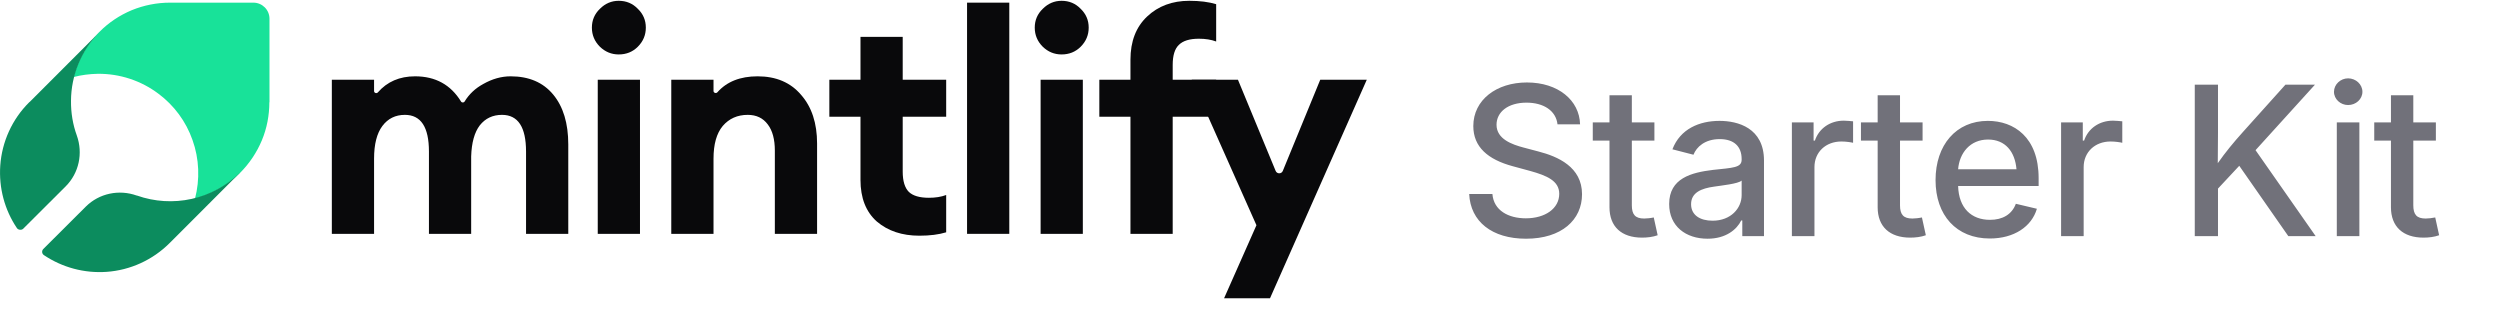
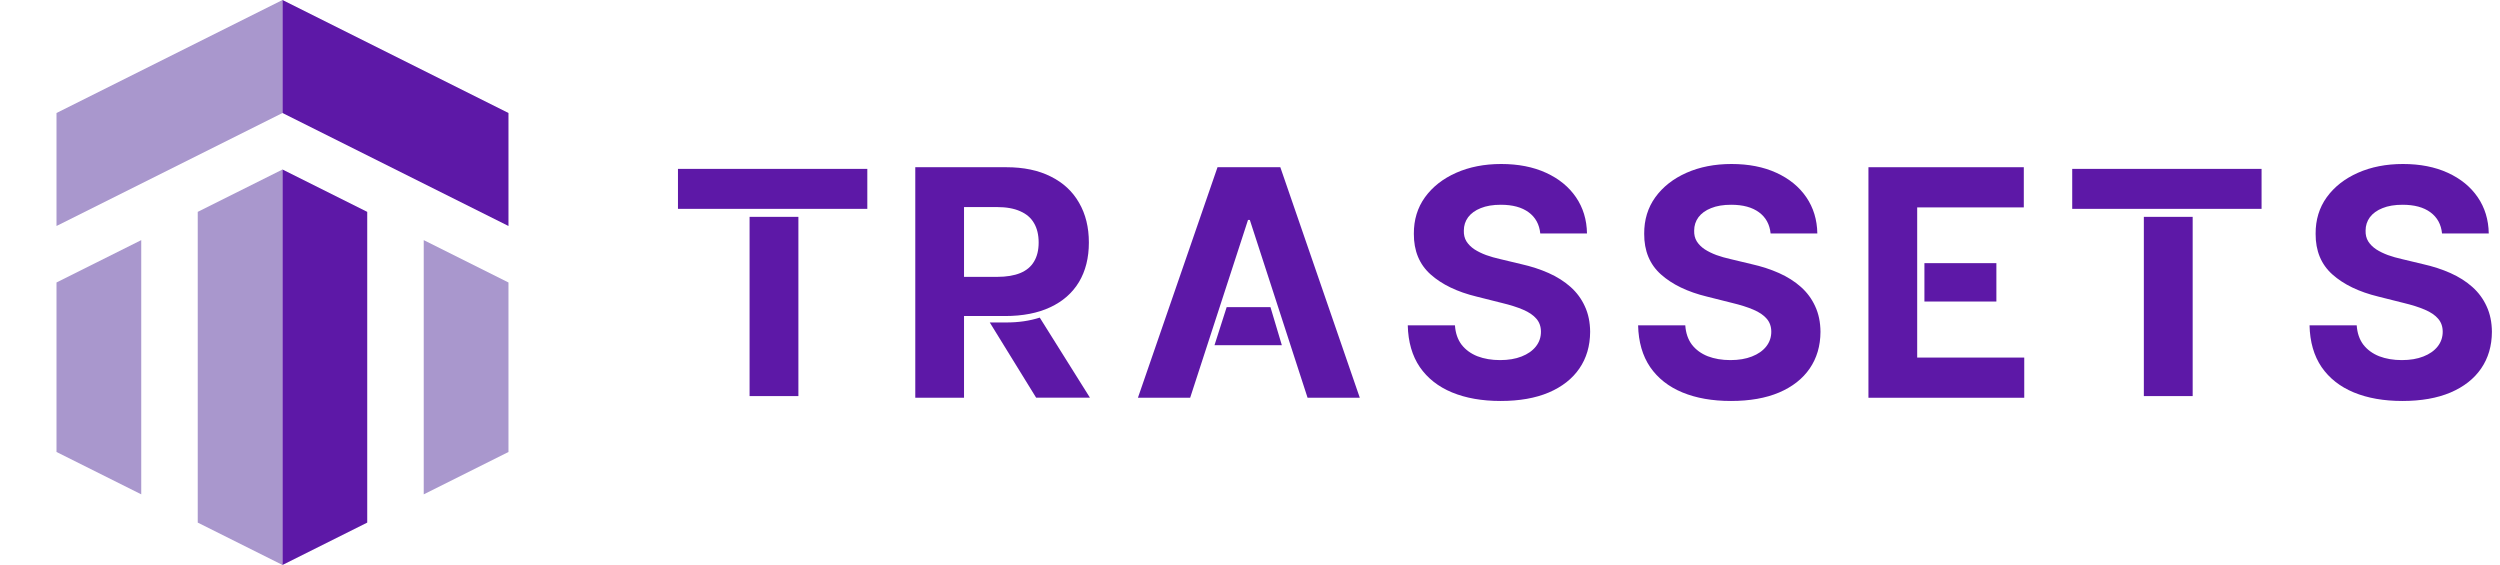
- <svg xmlns="http://www.w3.org/2000/svg" width="180" height="23" viewBox="0 0 180 23" fill="none">
-   <path d="M91.44 21.476H88.133L90.464 16.216L85.802 5.74H89.132L91.847 12.307C91.943 12.536 92.268 12.536 92.362 12.306L95.058 5.74H98.409L91.44 21.476Z" fill="#09090B" />
-   <path d="M81.393 16.837V8.403H79.152V5.74H81.393V4.297C81.393 2.98 81.792 1.944 82.592 1.19C83.391 0.435 84.404 0.058 85.633 0.058C86.387 0.058 87.031 0.139 87.564 0.302V2.988C87.208 2.854 86.794 2.788 86.32 2.788C85.655 2.788 85.174 2.936 84.878 3.232C84.582 3.513 84.434 3.994 84.434 4.674V5.74H87.564V8.403H84.434V16.837H81.393Z" fill="#09090B" />
-   <path d="M76.433 3.92C75.915 3.92 75.463 3.735 75.079 3.365C74.694 2.98 74.502 2.521 74.502 1.989C74.502 1.456 74.694 1.005 75.079 0.635C75.463 0.25 75.915 0.058 76.433 0.058C76.98 0.058 77.438 0.25 77.809 0.635C78.193 1.005 78.386 1.456 78.386 1.989C78.386 2.521 78.193 2.98 77.809 3.365C77.438 3.735 76.98 3.92 76.433 3.92ZM74.924 16.837V5.74H77.964V16.837H74.924Z" fill="#09090B" />
-   <path d="M69.628 16.837V0.191H72.669V16.837H69.628Z" fill="#09090B" />
-   <path d="M66.194 16.97C64.951 16.97 63.93 16.63 63.131 15.949C62.347 15.254 61.955 14.255 61.955 12.953V8.403H59.713V5.74H61.955V2.655H64.995V5.74H68.125V8.403H64.995V12.354C64.995 13.034 65.143 13.523 65.439 13.819C65.735 14.1 66.216 14.24 66.882 14.24C67.355 14.24 67.769 14.174 68.125 14.04V16.726C67.592 16.889 66.948 16.97 66.194 16.97Z" fill="#09090B" />
-   <path d="M48.332 16.837V5.74H51.373V6.551C51.373 6.688 51.559 6.748 51.65 6.646C52.328 5.879 53.293 5.495 54.546 5.495C55.878 5.495 56.921 5.939 57.676 6.827C58.445 7.7 58.83 8.869 58.83 10.334V16.837H55.789V10.844C55.789 10.03 55.619 9.402 55.279 8.958C54.939 8.499 54.458 8.27 53.836 8.27C53.096 8.27 52.497 8.536 52.038 9.069C51.594 9.601 51.373 10.386 51.373 11.421V16.837H48.332Z" fill="#09090B" />
-   <path d="M44.547 3.92C44.029 3.92 43.578 3.735 43.193 3.365C42.809 2.98 42.616 2.521 42.616 1.989C42.616 1.456 42.809 1.005 43.193 0.635C43.578 0.25 44.029 0.058 44.547 0.058C45.095 0.058 45.553 0.25 45.923 0.635C46.308 1.005 46.5 1.456 46.5 1.989C46.5 2.521 46.308 2.98 45.923 3.365C45.553 3.735 45.095 3.92 44.547 3.92ZM43.038 16.837V5.74H46.079V16.837H43.038Z" fill="#09090B" />
-   <path d="M37.875 16.837V10.911C37.875 9.15 37.298 8.27 36.144 8.27C35.478 8.27 34.945 8.521 34.546 9.024C34.161 9.527 33.954 10.275 33.924 11.266V16.837H30.884V10.911C30.884 9.15 30.306 8.27 29.152 8.27C28.472 8.27 27.932 8.536 27.532 9.069C27.133 9.601 26.933 10.386 26.933 11.421V16.837H23.892V5.74H26.933V6.559C26.933 6.695 27.116 6.755 27.206 6.652C27.878 5.881 28.771 5.495 29.885 5.495C31.349 5.495 32.452 6.1 33.193 7.309C33.252 7.404 33.395 7.403 33.454 7.307C33.774 6.78 34.219 6.361 34.79 6.05C35.441 5.68 36.099 5.495 36.765 5.495C38.082 5.495 39.103 5.932 39.828 6.805C40.553 7.678 40.916 8.876 40.916 10.4V16.837H37.875Z" fill="#09090B" />
-   <path d="M19.403 7.362V1.35C19.403 0.705 18.879 0.191 18.244 0.191H12.235C11.291 0.191 10.357 0.378 9.487 0.733C8.618 1.098 7.824 1.621 7.16 2.295L7.114 2.341C6.235 3.23 5.609 4.333 5.291 5.548C5.861 5.399 6.45 5.324 7.039 5.314C8.609 5.296 10.151 5.801 11.403 6.745C12.534 7.586 13.394 8.746 13.861 10.083C14.347 11.438 14.403 12.916 14.039 14.309C15.244 13.991 16.356 13.364 17.244 12.486L17.291 12.439C17.954 11.775 18.487 10.98 18.851 10.111C19.216 9.241 19.393 8.306 19.393 7.362H19.403Z" fill="#18E299" />
-   <path d="M5.112 7.26C5.121 5.416 5.857 3.646 7.151 2.324L2.151 7.326C2.133 7.344 2.114 7.354 2.095 7.372C0.876 8.583 0.14 10.204 0.019 11.918C-0.092 13.52 0.327 15.103 1.22 16.426C1.306 16.552 1.537 16.593 1.667 16.472L4.73 13.417C5.689 12.458 5.987 11.033 5.531 9.757C5.242 8.965 5.103 8.117 5.112 7.26Z" fill="#0C8C5E" />
-   <path d="M17.262 12.44C16.303 13.38 15.102 14.032 13.799 14.321C12.486 14.61 11.127 14.526 9.861 14.079C9.861 14.079 9.851 14.079 9.842 14.079C8.567 13.622 7.142 13.921 6.183 14.871L3.12 17.926C2.99 18.056 3.009 18.27 3.167 18.373C4.489 19.258 6.072 19.686 7.673 19.574C9.386 19.453 10.997 18.717 12.216 17.497L12.263 17.451L17.262 12.449V12.44Z" fill="#0C8C5E" />
-   <text x="105" y="17" font-family="Inter, ui-sans-serif, system-ui, -apple-system, sans-serif" font-size="15" font-weight="500" fill="#71717A" letter-spacing="-0.01em">Starter Kit</text>
+ <svg xmlns="http://www.w3.org/2000/svg" width="177" height="40" viewBox="0 0 177 40" fill="none">
+   <path fill-rule="evenodd" clip-rule="evenodd" d="M10 17L4 20V32L10 35V17ZM14 37V15L20 12V40L14 37Z" fill="#A997CD" />
+   <path fill-rule="evenodd" clip-rule="evenodd" d="M26 37L20 40V12L26 15V37Z" fill="#5D18A7" />
+   <path fill-rule="evenodd" clip-rule="evenodd" d="M30 17L36 20V32L30 35V17Z" fill="#A997CD" />
+   <path d="M20 0L4 8V16L20 8V0Z" fill="#A997CD" />
+   <path d="M20 0L36 8V16L20 8V0Z" fill="#5D18A7" />
+   <path fill-rule="evenodd" clip-rule="evenodd" d="M48 14.787H61.406V11.957H48V14.787Z" fill="#5D18A7" />
+   <path fill-rule="evenodd" clip-rule="evenodd" d="M53.07 15.353V28.043H56.526V15.353H53.07Z" fill="#5D18A7" />
+   <path d="M64.802 28.161V11.839H71.242C72.475 11.839 73.527 12.059 74.398 12.5C75.275 12.936 75.942 13.555 76.398 14.357C76.861 15.154 77.092 16.092 77.092 17.171C77.092 18.255 76.858 19.187 76.391 19.968C75.923 20.744 75.246 21.339 74.358 21.753C73.476 22.168 72.408 22.375 71.154 22.375H66.842V19.602H70.596C71.255 19.602 71.802 19.511 72.238 19.331C72.674 19.15 72.998 18.879 73.21 18.517C73.428 18.156 73.537 17.707 73.537 17.171C73.537 16.629 73.428 16.172 73.21 15.8C72.998 15.428 72.671 15.146 72.23 14.955C71.794 14.758 71.245 14.66 70.58 14.66H68.253V28.161H64.802Z" fill="#5D18A7" />
+   <path d="M70.076 22.831L73.359 28.156H77.168L73.615 22.487C72.888 22.716 72.141 22.831 71.209 22.831H70.076Z" fill="#5D18A7" />
+   <path d="M84.263 28.161H80.565L86.2 11.839H90.647L96.274 28.161H92.576L88.487 15.569H88.36L84.263 28.161ZM86.848 21.745H89.949L90.754 24.439H85.987L86.848 21.745Z" fill="#5D18A7" />
+   <path d="M109.051 16.529C108.987 15.886 108.714 15.387 108.23 15.031C107.747 14.675 107.091 14.497 106.262 14.497C105.698 14.497 105.223 14.576 104.835 14.736C104.447 14.89 104.15 15.105 103.942 15.381C103.74 15.658 103.64 15.971 103.64 16.322C103.629 16.614 103.69 16.869 103.823 17.087C103.961 17.305 104.15 17.493 104.389 17.653C104.628 17.807 104.904 17.942 105.218 18.059C105.531 18.171 105.866 18.267 106.222 18.346L107.688 18.697C108.4 18.856 109.054 19.069 109.649 19.334C110.244 19.6 110.759 19.927 111.195 20.315C111.631 20.703 111.968 21.16 112.207 21.686C112.452 22.212 112.577 22.815 112.582 23.495C112.577 24.494 112.322 25.36 111.817 26.093C111.317 26.821 110.595 27.387 109.649 27.791C108.709 28.189 107.574 28.389 106.246 28.389C104.928 28.389 103.78 28.187 102.803 27.783C101.83 27.379 101.07 26.781 100.523 25.989C99.981 25.192 99.697 24.207 99.67 23.033H103.01C103.047 23.58 103.204 24.037 103.48 24.404C103.762 24.765 104.136 25.038 104.604 25.224C105.077 25.405 105.611 25.495 106.206 25.495C106.79 25.495 107.298 25.41 107.728 25.24C108.164 25.07 108.501 24.834 108.74 24.531C108.98 24.228 109.099 23.88 109.099 23.487C109.099 23.12 108.99 22.812 108.772 22.562C108.56 22.313 108.246 22.1 107.832 21.925C107.423 21.749 106.921 21.59 106.325 21.447L104.548 21C103.172 20.666 102.085 20.142 101.288 19.43C100.491 18.718 100.095 17.759 100.101 16.553C100.095 15.565 100.358 14.701 100.89 13.963C101.426 13.224 102.162 12.648 103.098 12.233C104.033 11.819 105.095 11.611 106.286 11.611C107.497 11.611 108.554 11.819 109.458 12.233C110.366 12.648 111.073 13.224 111.578 13.963C112.083 14.701 112.343 15.557 112.359 16.529H109.051Z" fill="#5D18A7" />
+   <path d="M125.359 16.529C125.295 15.886 125.022 15.387 124.538 15.031C124.055 14.675 123.398 14.497 122.57 14.497C122.006 14.497 121.531 14.576 121.143 14.736C120.755 14.89 120.457 15.105 120.25 15.381C120.048 15.658 119.947 15.971 119.947 16.322C119.937 16.614 119.998 16.869 120.131 17.087C120.269 17.305 120.457 17.493 120.697 17.653C120.936 17.807 121.212 17.942 121.525 18.059C121.839 18.171 122.174 18.267 122.53 18.346L123.996 18.697C124.708 18.856 125.362 19.069 125.957 19.334C126.552 19.6 127.067 19.927 127.503 20.315C127.939 20.703 128.276 21.16 128.515 21.686C128.76 22.212 128.885 22.815 128.89 23.495C128.885 24.494 128.629 25.36 128.125 26.093C127.625 26.821 126.903 27.387 125.957 27.791C125.016 28.189 123.882 28.389 122.554 28.389C121.236 28.389 120.088 28.187 119.111 27.783C118.138 27.379 117.378 26.781 116.831 25.989C116.289 25.192 116.005 24.207 115.978 23.033H119.318C119.355 23.58 119.512 24.037 119.788 24.404C120.07 24.765 120.444 25.038 120.912 25.224C121.385 25.405 121.919 25.495 122.514 25.495C123.098 25.495 123.606 25.41 124.036 25.24C124.472 25.07 124.809 24.834 125.048 24.531C125.287 24.228 125.407 23.88 125.407 23.487C125.407 23.12 125.298 22.812 125.08 22.562C124.868 22.313 124.554 22.1 124.14 21.925C123.731 21.749 123.228 21.59 122.633 21.447L120.856 21C119.48 20.666 118.393 20.142 117.596 19.43C116.799 18.718 116.403 17.759 116.409 16.553C116.403 15.565 116.666 14.701 117.198 13.963C117.734 13.224 118.47 12.648 119.405 12.233C120.341 11.819 121.403 11.611 122.593 11.611C123.805 11.611 124.862 11.819 125.766 12.233C126.674 12.648 127.381 13.224 127.886 13.963C128.39 14.701 128.651 15.557 128.667 16.529H125.359Z" fill="#5D18A7" />
+   <path d="M132.286 28.161V11.839H143.285V14.684H135.737V18.573V20.63V21.223V21.419V25.316H143.317V28.161H132.286Z" fill="#5D18A7" />
+   <rect x="136.249" y="18.631" width="5.095" height="2.717" fill="#5D18A7" />
+   <path fill-rule="evenodd" clip-rule="evenodd" d="M146.713 14.787H160.119V11.957H146.713V14.787Z" fill="#5D18A7" />
+   <path fill-rule="evenodd" clip-rule="evenodd" d="M151.784 15.353V28.043H155.241V15.353H151.784Z" fill="#5D18A7" />
+   <path d="M172.896 16.529C172.832 15.886 172.559 15.387 172.075 15.031C171.592 14.675 170.936 14.497 170.107 14.497C169.543 14.497 169.068 14.576 168.68 14.736C168.292 14.89 167.995 15.105 167.787 15.381C167.585 15.658 167.484 15.971 167.484 16.322C167.474 16.614 167.535 16.869 167.668 17.087C167.806 17.305 167.995 17.493 168.234 17.653C168.473 17.807 168.749 17.942 169.063 18.059C169.376 18.171 169.711 18.267 170.067 18.346L171.533 18.697C172.245 18.856 172.899 19.069 173.494 19.334C174.089 19.6 174.604 19.927 175.04 20.315C175.476 20.703 175.813 21.16 176.052 21.686C176.297 22.212 176.422 22.815 176.427 23.495C176.422 24.494 176.167 25.36 175.662 26.093C175.162 26.821 174.44 27.387 173.494 27.791C172.553 28.189 171.419 28.389 170.091 28.389C168.773 28.389 167.625 28.187 166.648 27.783C165.675 27.379 164.915 26.781 164.368 25.989C163.826 25.192 163.542 24.207 163.515 23.033H166.855C166.892 23.58 167.049 24.037 167.325 24.404C167.607 24.765 167.981 25.038 168.449 25.224C168.922 25.405 169.456 25.495 170.051 25.495C170.635 25.495 171.143 25.41 171.573 25.24C172.009 25.07 172.346 24.834 172.585 24.531C172.824 24.228 172.944 23.88 172.944 23.487C172.944 23.12 172.835 22.812 172.617 22.562C172.405 22.313 172.091 22.1 171.677 21.925C171.268 21.749 170.766 21.59 170.17 21.447L168.393 21C167.017 20.666 165.93 20.142 165.133 19.43C164.336 18.718 163.94 17.759 163.946 16.553C163.94 15.565 164.203 14.701 164.735 13.963C165.271 13.224 166.007 12.648 166.943 12.233C167.878 11.819 168.94 11.611 170.131 11.611C171.342 11.611 172.399 11.819 173.303 12.233C174.211 12.648 174.918 13.224 175.423 13.963C175.928 14.701 176.188 15.557 176.204 16.529H172.896Z" fill="#5D18A7" />
</svg>
